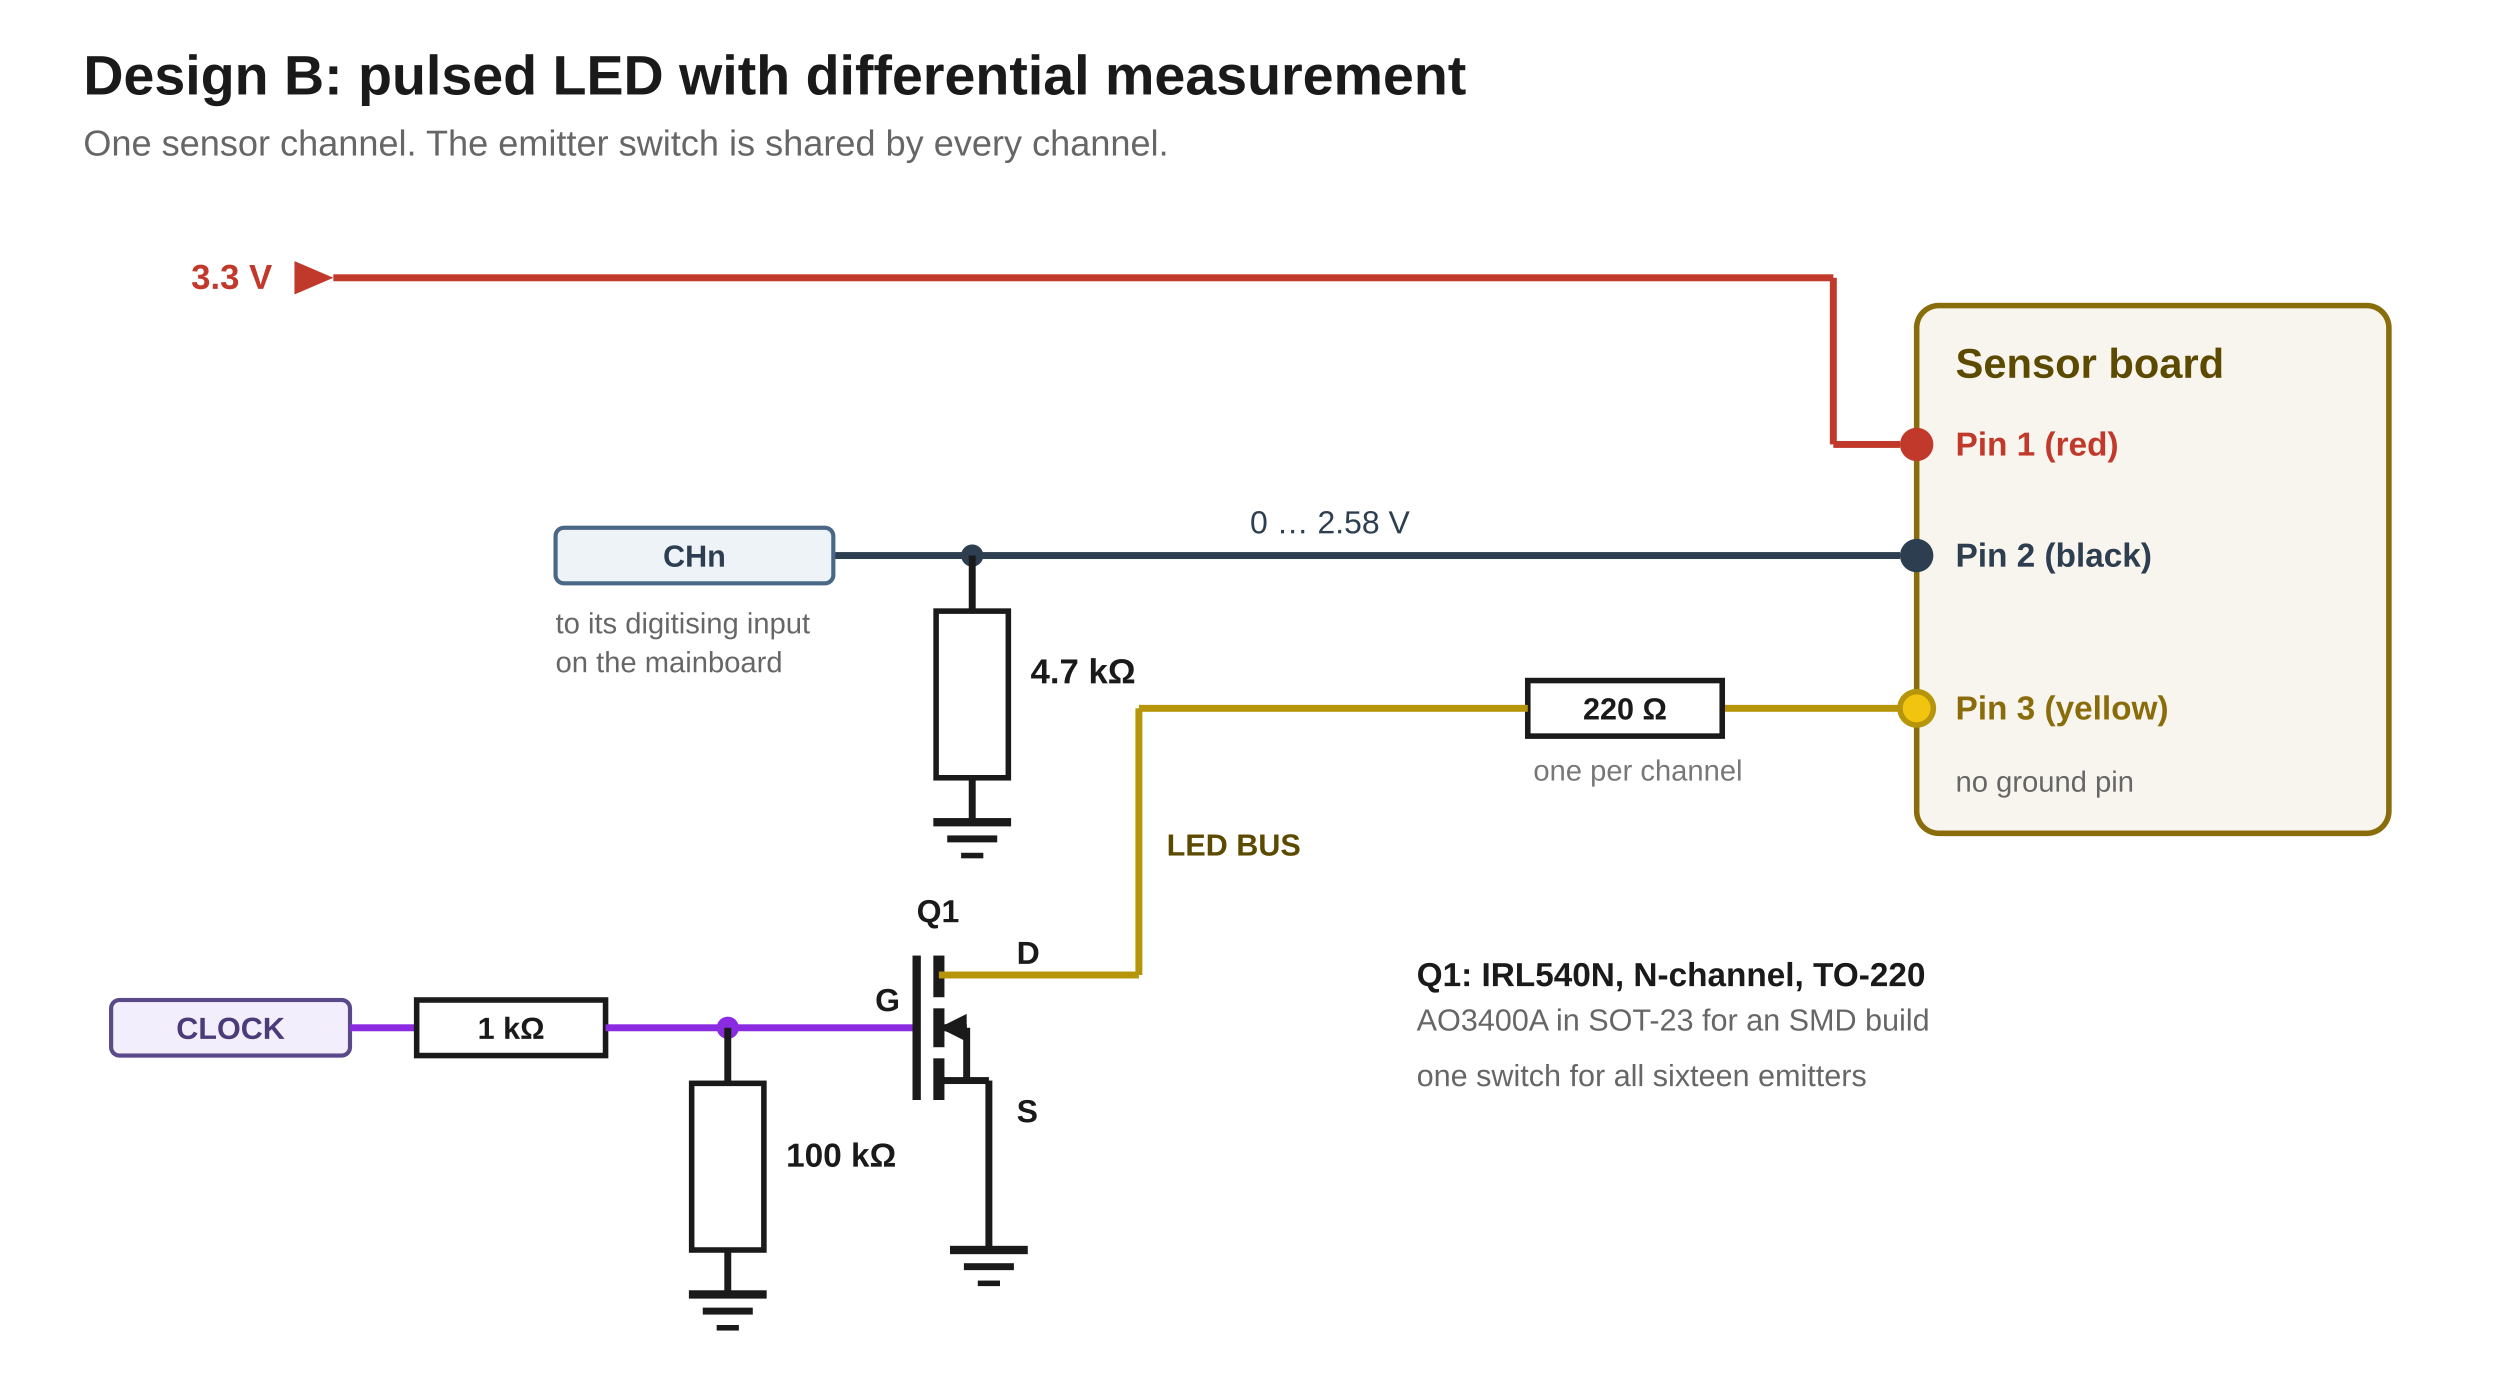
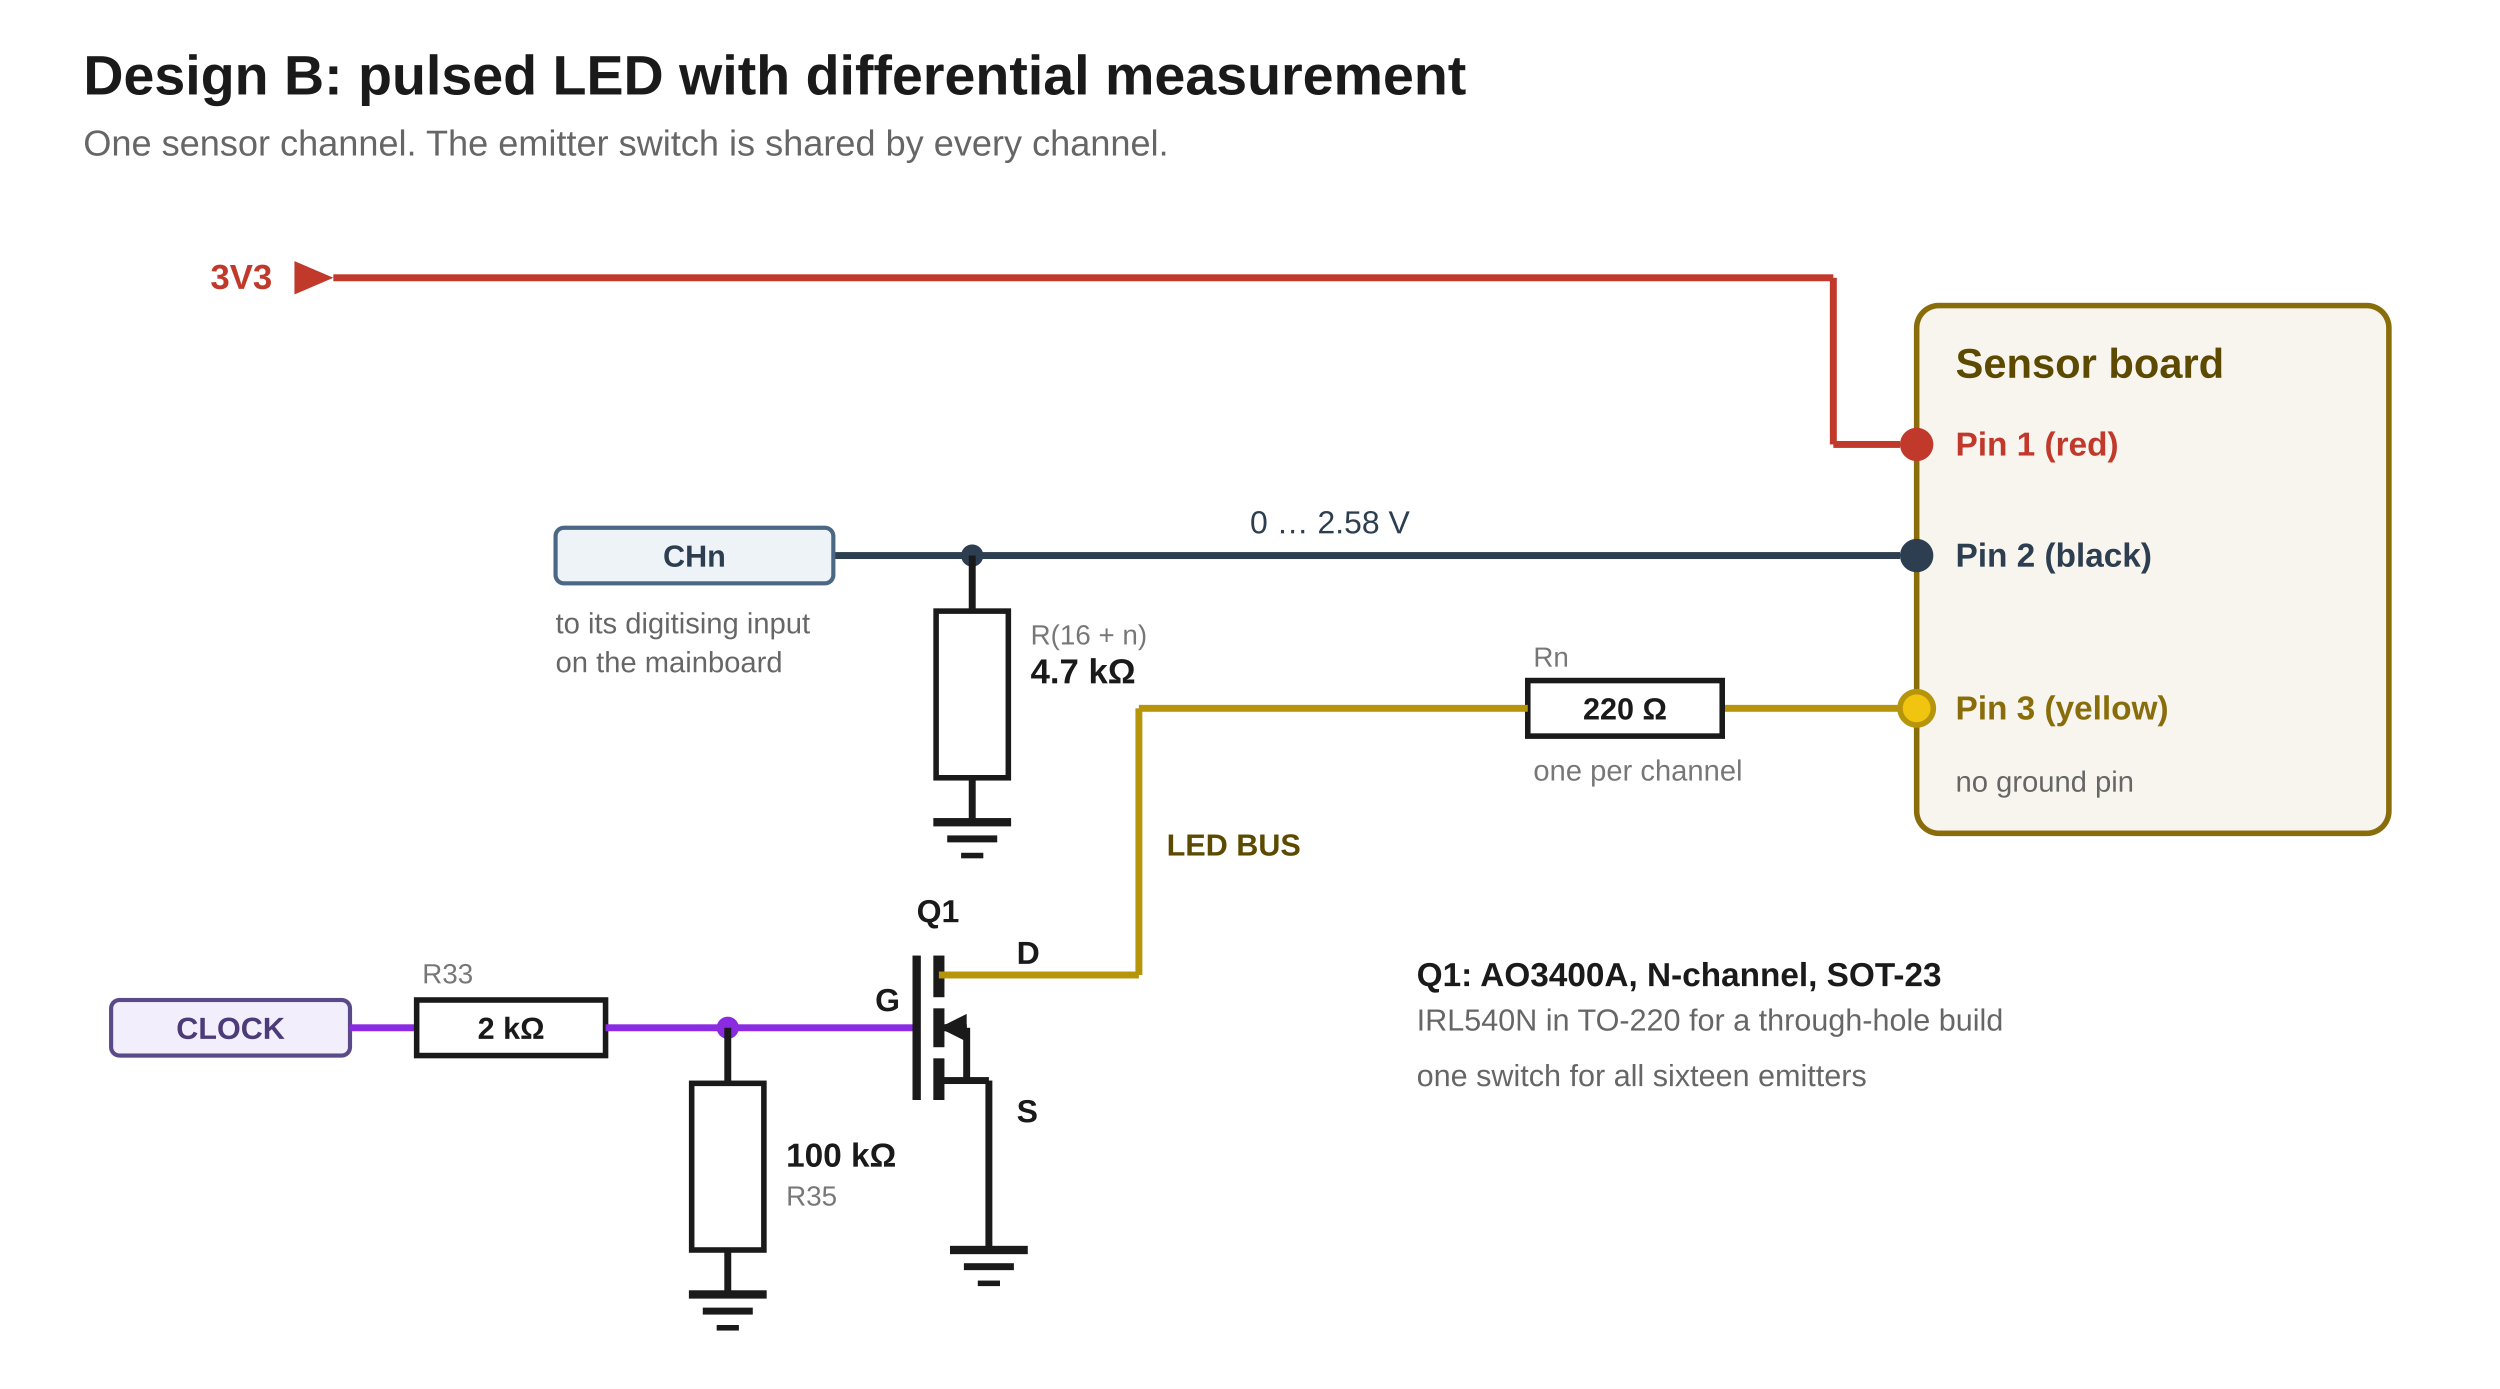
<svg xmlns="http://www.w3.org/2000/svg" viewBox="0 0 900 500" font-family="Segoe UI, Arial, sans-serif">
  <rect x="0" y="0" width="900" height="500" fill="#ffffff" />
  <text x="30" y="34" font-size="20" font-weight="700" fill="#1a1a1a">Design B: pulsed LED with differential measurement</text>
  <text x="30" y="56" font-size="13" fill="#666">One sensor channel. The emitter switch is shared by every channel.</text>
  <polygon points="120,100 106,94 106,106" fill="#c0392b" />
-   <text x="98" y="104" text-anchor="end" font-size="12.5" font-weight="700" fill="#c0392b">3.3 V</text>
+   <text x="98" y="104" text-anchor="end" font-size="12.5" font-weight="700" fill="#c0392b">3V3</text>
  <line x1="120" y1="100" x2="660" y2="100" stroke="#c0392b" stroke-width="2.5" />
  <rect x="690" y="110" width="170" height="190" rx="8" fill="#f8f4ee" stroke="#8a6d0b" stroke-width="2" />
  <text x="704" y="136" font-size="15" font-weight="700" fill="#5c4a00">Sensor board</text>
  <circle cx="690" cy="160" r="6" fill="#c0392b" />
  <text x="704" y="164" font-size="12" font-weight="700" fill="#c0392b">Pin 1 (red)</text>
  <circle cx="690" cy="200" r="6" fill="#2c3e50" />
  <text x="704" y="204" font-size="12" font-weight="700" fill="#2c3e50">Pin 2 (black)</text>
  <circle cx="690" cy="255" r="6" fill="#f1c40f" stroke="#b7950b" stroke-width="2" />
  <text x="704" y="259" font-size="12" font-weight="700" fill="#8a6d0b">Pin 3 (yellow)</text>
  <text x="704" y="285" font-size="10.5" fill="#666">no ground pin</text>
  <line x1="684" y1="160" x2="660" y2="160" stroke="#c0392b" stroke-width="2.5" />
  <line x1="660" y1="160" x2="660" y2="100" stroke="#c0392b" stroke-width="2.5" />
  <line x1="684" y1="200" x2="300" y2="200" stroke="#2c3e50" stroke-width="2.5" />
  <rect x="200" y="190" width="100" height="20" rx="3" fill="#eef3f8" stroke="#4a6785" stroke-width="1.5" />
  <text x="250" y="204" text-anchor="middle" font-size="11" font-weight="700" fill="#2c3e50">CHn</text>
  <text x="200" y="228" font-size="10.5" fill="#666">to its digitising input</text>
  <text x="200" y="242" font-size="10.5" fill="#666">on the mainboard</text>
  <text x="450" y="192" font-size="11.5" fill="#2c3e50">0 … 2.58 V</text>
  <circle cx="350" cy="200" r="4" fill="#2c3e50" />
  <line x1="350" y1="200" x2="350" y2="220" stroke="#1a1a1a" stroke-width="2.5" />
  <rect x="337" y="220" width="26" height="60" fill="#fff" stroke="#1a1a1a" stroke-width="2" />
+   <text x="371" y="232" font-size="10" fill="#777">R(16 + n)</text>
  <text x="371" y="246" font-size="12.5" font-weight="700" fill="#1a1a1a">4.7 kΩ</text>
  <line x1="350" y1="280" x2="350" y2="296" stroke="#1a1a1a" stroke-width="2.5" />
  <line x1="336" y1="296" x2="364" y2="296" stroke="#1a1a1a" stroke-width="3" />
  <line x1="341" y1="302" x2="359" y2="302" stroke="#1a1a1a" stroke-width="2.5" />
  <line x1="346" y1="308" x2="354" y2="308" stroke="#1a1a1a" stroke-width="2" />
  <line x1="684" y1="255" x2="620" y2="255" stroke="#b7950b" stroke-width="2.5" />
  <rect x="550" y="245" width="70" height="20" fill="#fff" stroke="#1a1a1a" stroke-width="2" />
  <text x="585" y="259" text-anchor="middle" font-size="11" font-weight="700" fill="#1a1a1a">220 Ω</text>
+   <text x="552" y="240" font-size="10" fill="#777">Rn</text>
  <text x="552" y="281" font-size="10.5" fill="#777">one per channel</text>
  <line x1="550" y1="255" x2="410" y2="255" stroke="#b7950b" stroke-width="2.5" />
  <line x1="410" y1="255" x2="410" y2="351" stroke="#b7950b" stroke-width="2.5" />
  <text x="420" y="308" font-size="11" font-weight="700" fill="#5c4a00">LED BUS</text>
  <rect x="40" y="360" width="86" height="20" rx="3" fill="#f3eefb" stroke="#5b4a8a" stroke-width="1.5" />
  <text x="83" y="374" text-anchor="middle" font-size="11" font-weight="700" fill="#4b3b78">CLOCK</text>
  <line x1="126" y1="370" x2="150" y2="370" stroke="#8a2be2" stroke-width="2.5" />
  <rect x="150" y="360" width="68" height="20" fill="#fff" stroke="#1a1a1a" stroke-width="2" />
-   <text x="184" y="374" text-anchor="middle" font-size="11" font-weight="700" fill="#1a1a1a">1 kΩ</text>
+   <text x="152" y="354" font-size="10" fill="#777">R33</text>
+   <text x="184" y="374" text-anchor="middle" font-size="11" font-weight="700" fill="#1a1a1a">2 kΩ</text>
  <line x1="218" y1="370" x2="330" y2="370" stroke="#8a2be2" stroke-width="2.5" />
  <circle cx="262" cy="370" r="4" fill="#8a2be2" />
  <line x1="262" y1="370" x2="262" y2="390" stroke="#1a1a1a" stroke-width="2.5" />
  <rect x="249" y="390" width="26" height="60" fill="#fff" stroke="#1a1a1a" stroke-width="2" />
  <text x="283" y="420" font-size="12" font-weight="700" fill="#1a1a1a">100 kΩ</text>
+   <text x="283" y="434" font-size="10" fill="#777">R35</text>
  <line x1="262" y1="450" x2="262" y2="466" stroke="#1a1a1a" stroke-width="2.5" />
  <line x1="248" y1="466" x2="276" y2="466" stroke="#1a1a1a" stroke-width="3" />
  <line x1="253" y1="472" x2="271" y2="472" stroke="#1a1a1a" stroke-width="2.5" />
  <line x1="258" y1="478" x2="266" y2="478" stroke="#1a1a1a" stroke-width="2" />
  <text x="330" y="332" font-size="11.5" font-weight="700" fill="#1a1a1a">Q1</text>
  <line x1="330" y1="344" x2="330" y2="396" stroke="#1a1a1a" stroke-width="3" />
  <line x1="338" y1="344" x2="338" y2="359" stroke="#1a1a1a" stroke-width="4" />
  <line x1="338" y1="363" x2="338" y2="377" stroke="#1a1a1a" stroke-width="4" />
  <line x1="338" y1="381" x2="338" y2="396" stroke="#1a1a1a" stroke-width="4" />
  <line x1="338" y1="351" x2="410" y2="351" stroke="#b7950b" stroke-width="2.5" />
  <line x1="338" y1="370" x2="348" y2="370" stroke="#1a1a1a" stroke-width="2.5" />
  <polygon points="338,370 348,365 348,375" fill="#1a1a1a" />
  <line x1="348" y1="370" x2="348" y2="389" stroke="#1a1a1a" stroke-width="2.5" />
  <line x1="338" y1="389" x2="356" y2="389" stroke="#1a1a1a" stroke-width="2.5" />
  <line x1="356" y1="389" x2="356" y2="450" stroke="#1a1a1a" stroke-width="2.5" />
  <line x1="342" y1="450" x2="370" y2="450" stroke="#1a1a1a" stroke-width="3" />
  <line x1="347" y1="456" x2="365" y2="456" stroke="#1a1a1a" stroke-width="2.5" />
  <line x1="352" y1="462" x2="360" y2="462" stroke="#1a1a1a" stroke-width="2" />
  <text x="324" y="364" text-anchor="end" font-size="11.5" font-weight="700" fill="#1a1a1a">G</text>
  <text x="366" y="347" font-size="11.5" font-weight="700" fill="#1a1a1a">D</text>
  <text x="366" y="404" font-size="11.5" font-weight="700" fill="#1a1a1a">S</text>
-   <text x="510" y="355" font-size="12" font-weight="700" fill="#1a1a1a">Q1: IRL540N, N-channel, TO-220</text>
-   <text x="510" y="371" font-size="11" fill="#666">AO3400A in SOT-23 for an SMD build</text>
+   <text x="510" y="355" font-size="12" font-weight="700" fill="#1a1a1a">Q1: AO3400A, N-channel, SOT-23</text>
+   <text x="510" y="371" font-size="11" fill="#666">IRL540N in TO-220 for a through-hole build</text>
  <text x="510" y="391" font-size="11" fill="#666">one switch for all sixteen emitters</text>
</svg>
